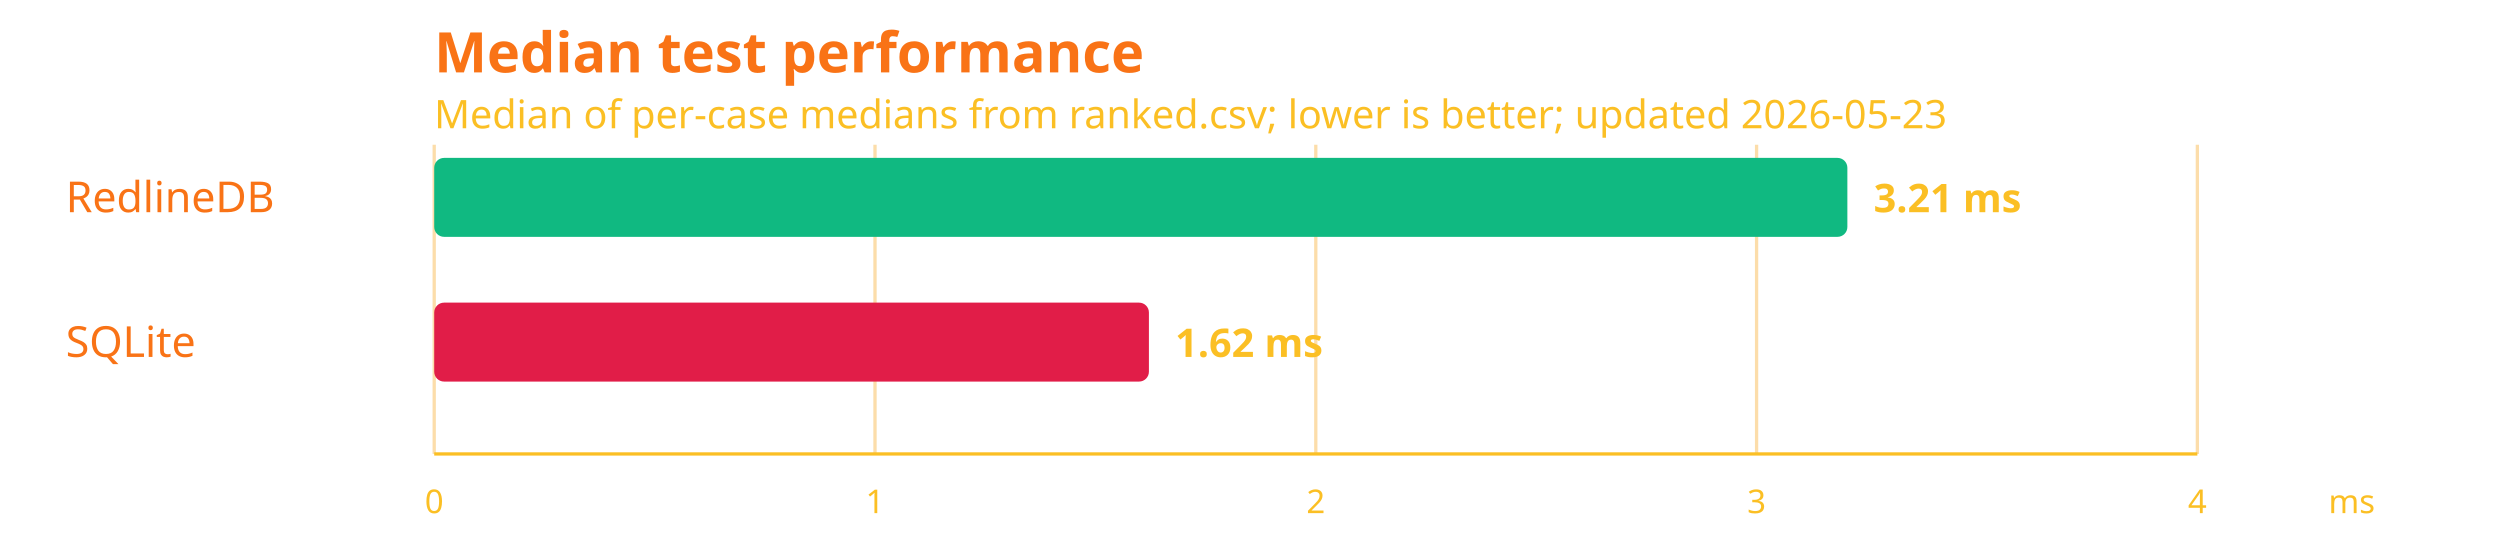
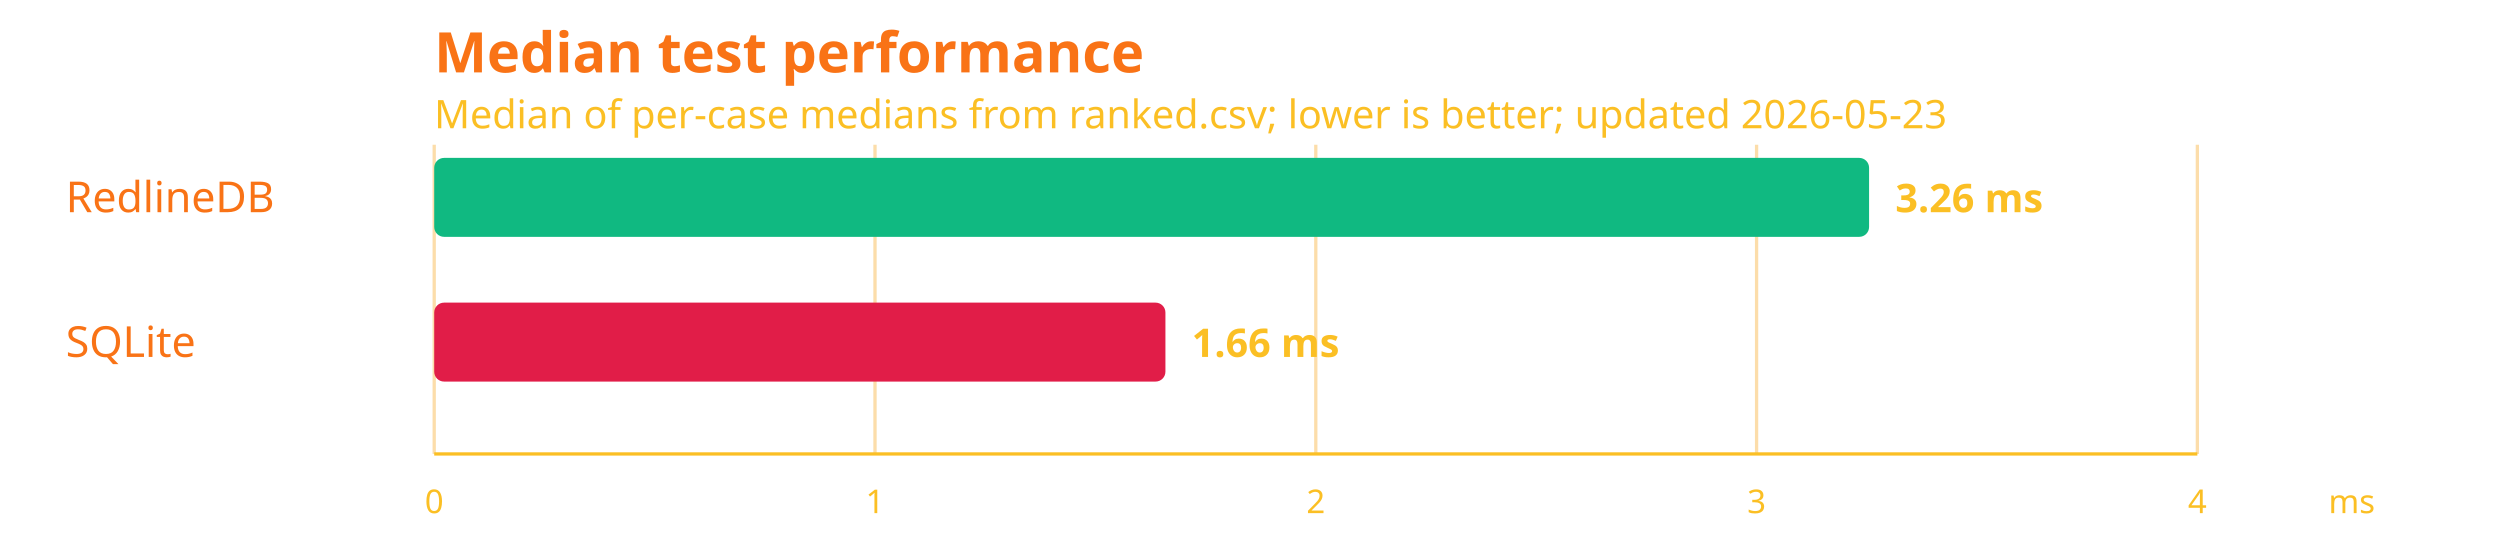
<svg xmlns="http://www.w3.org/2000/svg" width="760" height="168" viewBox="0 0 760 168" role="img" aria-labelledby="median-test-performance-title median-test-performance-desc">
  <text x="132" y="22" font-family="sans-serif" font-size="17" font-weight="700" fill="#f97316">Median test performance</text>
  <text x="132" y="39" font-family="sans-serif" font-size="12" fill="#fbbf24">Median of per-case medians from ranked.csv; lower is better; updated 2026-05-23</text>
  <line x1="132.00" y1="44" x2="132.00" y2="138" stroke="#f59e0b" opacity="0.35" />
  <text x="132.00" y="156" font-family="sans-serif" font-size="10" fill="#fbbf24" text-anchor="middle">0</text>
  <line x1="266.00" y1="44" x2="266.00" y2="138" stroke="#f59e0b" opacity="0.35" />
  <text x="266.00" y="156" font-family="sans-serif" font-size="10" fill="#fbbf24" text-anchor="middle">1</text>
  <line x1="400.00" y1="44" x2="400.00" y2="138" stroke="#f59e0b" opacity="0.35" />
  <text x="400.00" y="156" font-family="sans-serif" font-size="10" fill="#fbbf24" text-anchor="middle">2</text>
  <line x1="534.00" y1="44" x2="534.00" y2="138" stroke="#f59e0b" opacity="0.35" />
  <text x="534.00" y="156" font-family="sans-serif" font-size="10" fill="#fbbf24" text-anchor="middle">3</text>
  <line x1="668.00" y1="44" x2="668.00" y2="138" stroke="#f59e0b" opacity="0.35" />
  <text x="668.00" y="156" font-family="sans-serif" font-size="10" fill="#fbbf24" text-anchor="middle">4</text>
  <line x1="132" y1="138" x2="668.00" y2="138" stroke="#fbbf24" />
  <text x="722.00" y="156" font-family="sans-serif" font-size="10" fill="#fbbf24" text-anchor="end">ms</text>
  <text x="20" y="64.50" font-family="sans-serif" font-size="13" fill="#f97316">RedlineDB</text>
-   <rect x="132" y="48" width="429.60" height="24" rx="3" fill="#10b981" />
-   <text x="569.60" y="64.50" font-family="sans-serif" font-size="12" font-weight="700" fill="#fbbf24" text-anchor="start">3.21 ms</text>
+   <rect x="132" y="48" width="436.20" height="24" rx="3" fill="#10b981" />
+   <text x="576.20" y="64.50" font-family="sans-serif" font-size="12" font-weight="700" fill="#fbbf24" text-anchor="start">3.26 ms</text>
  <text x="20" y="108.50" font-family="sans-serif" font-size="13" fill="#f97316">SQLite</text>
-   <rect x="132" y="92" width="217.27" height="24" rx="3" fill="#e11d48" />
-   <text x="357.27" y="108.50" font-family="sans-serif" font-size="12" font-weight="700" fill="#fbbf24" text-anchor="start">1.62 ms</text>
+   <rect x="132" y="92" width="222.29" height="24" rx="3" fill="#e11d48" />
+   <text x="362.29" y="108.50" font-family="sans-serif" font-size="12" font-weight="700" fill="#fbbf24" text-anchor="start">1.66 ms</text>
</svg>
